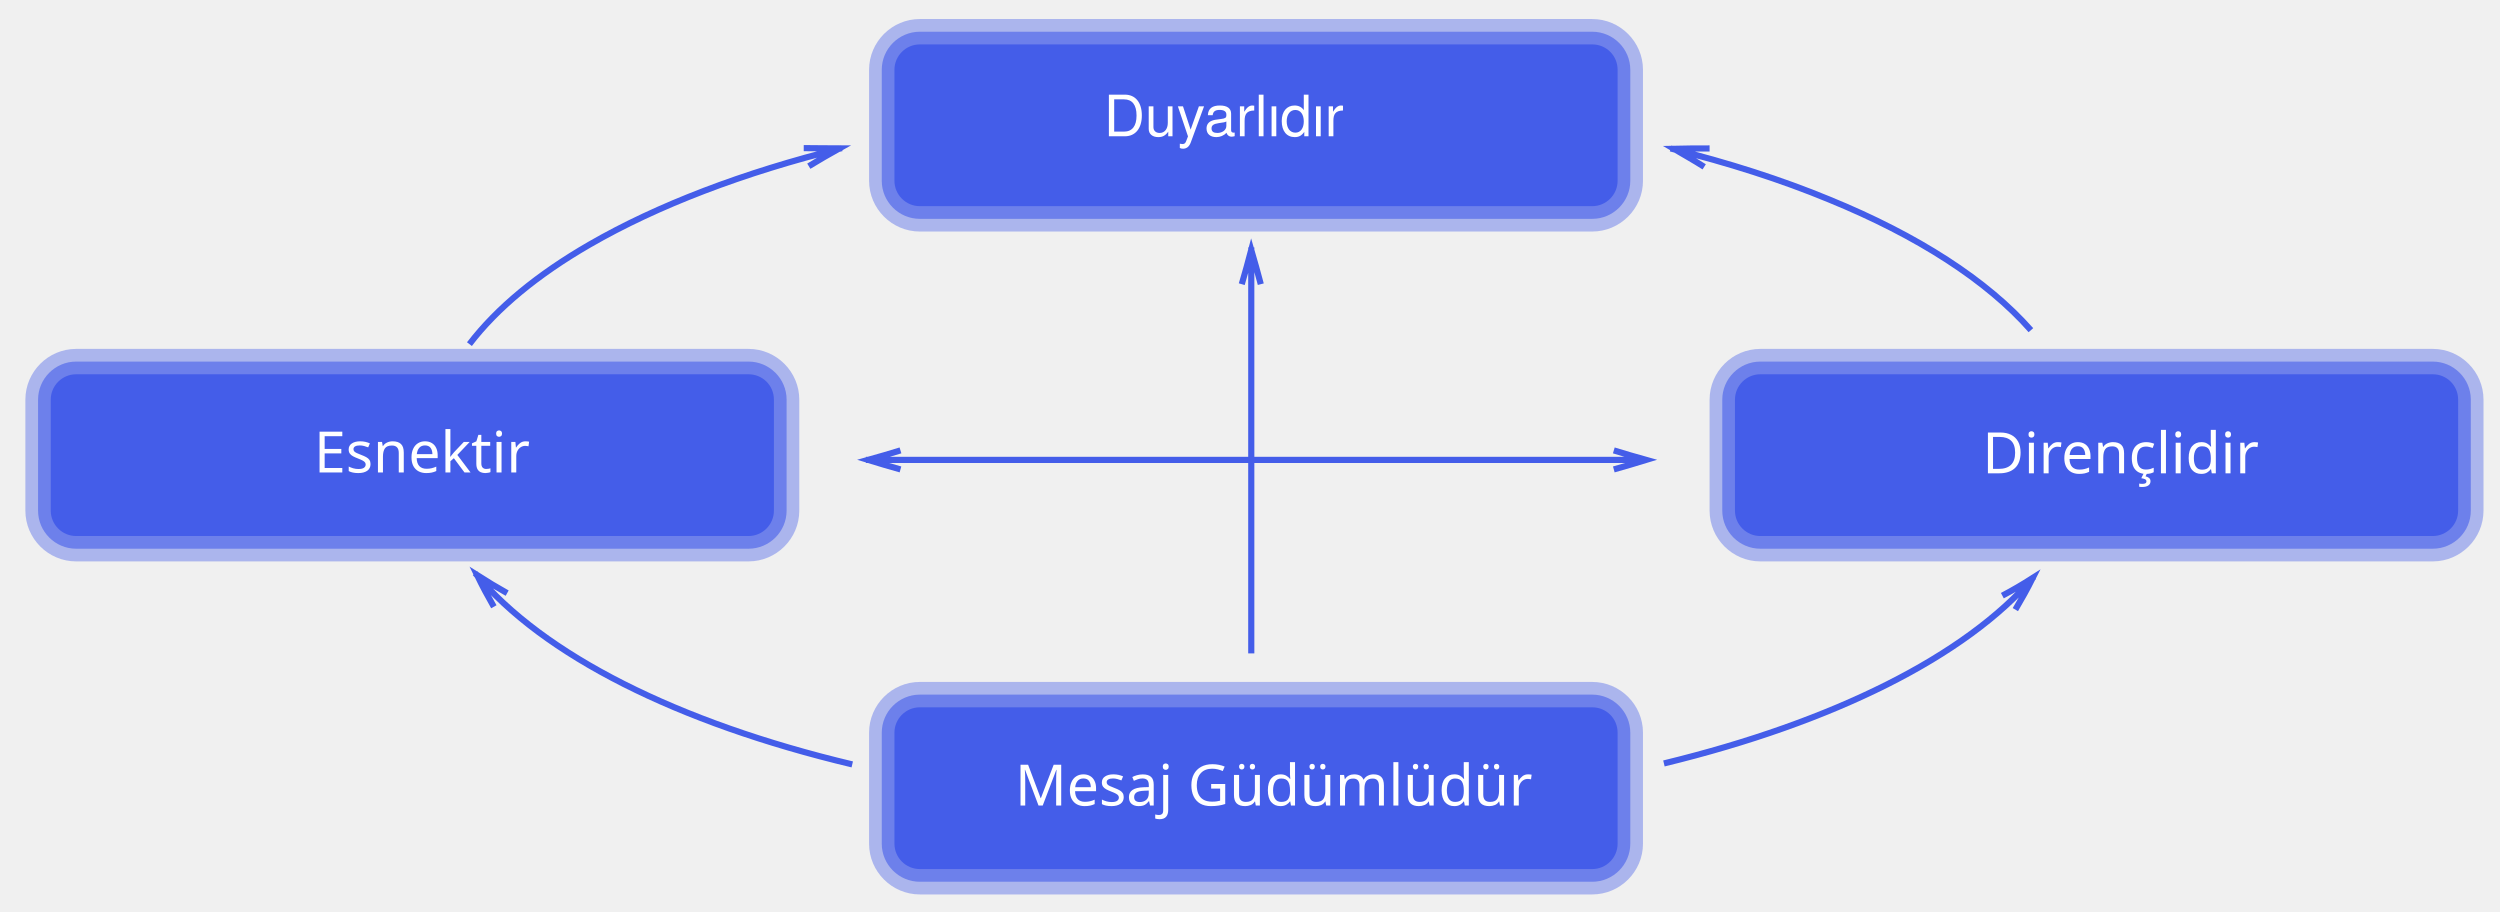
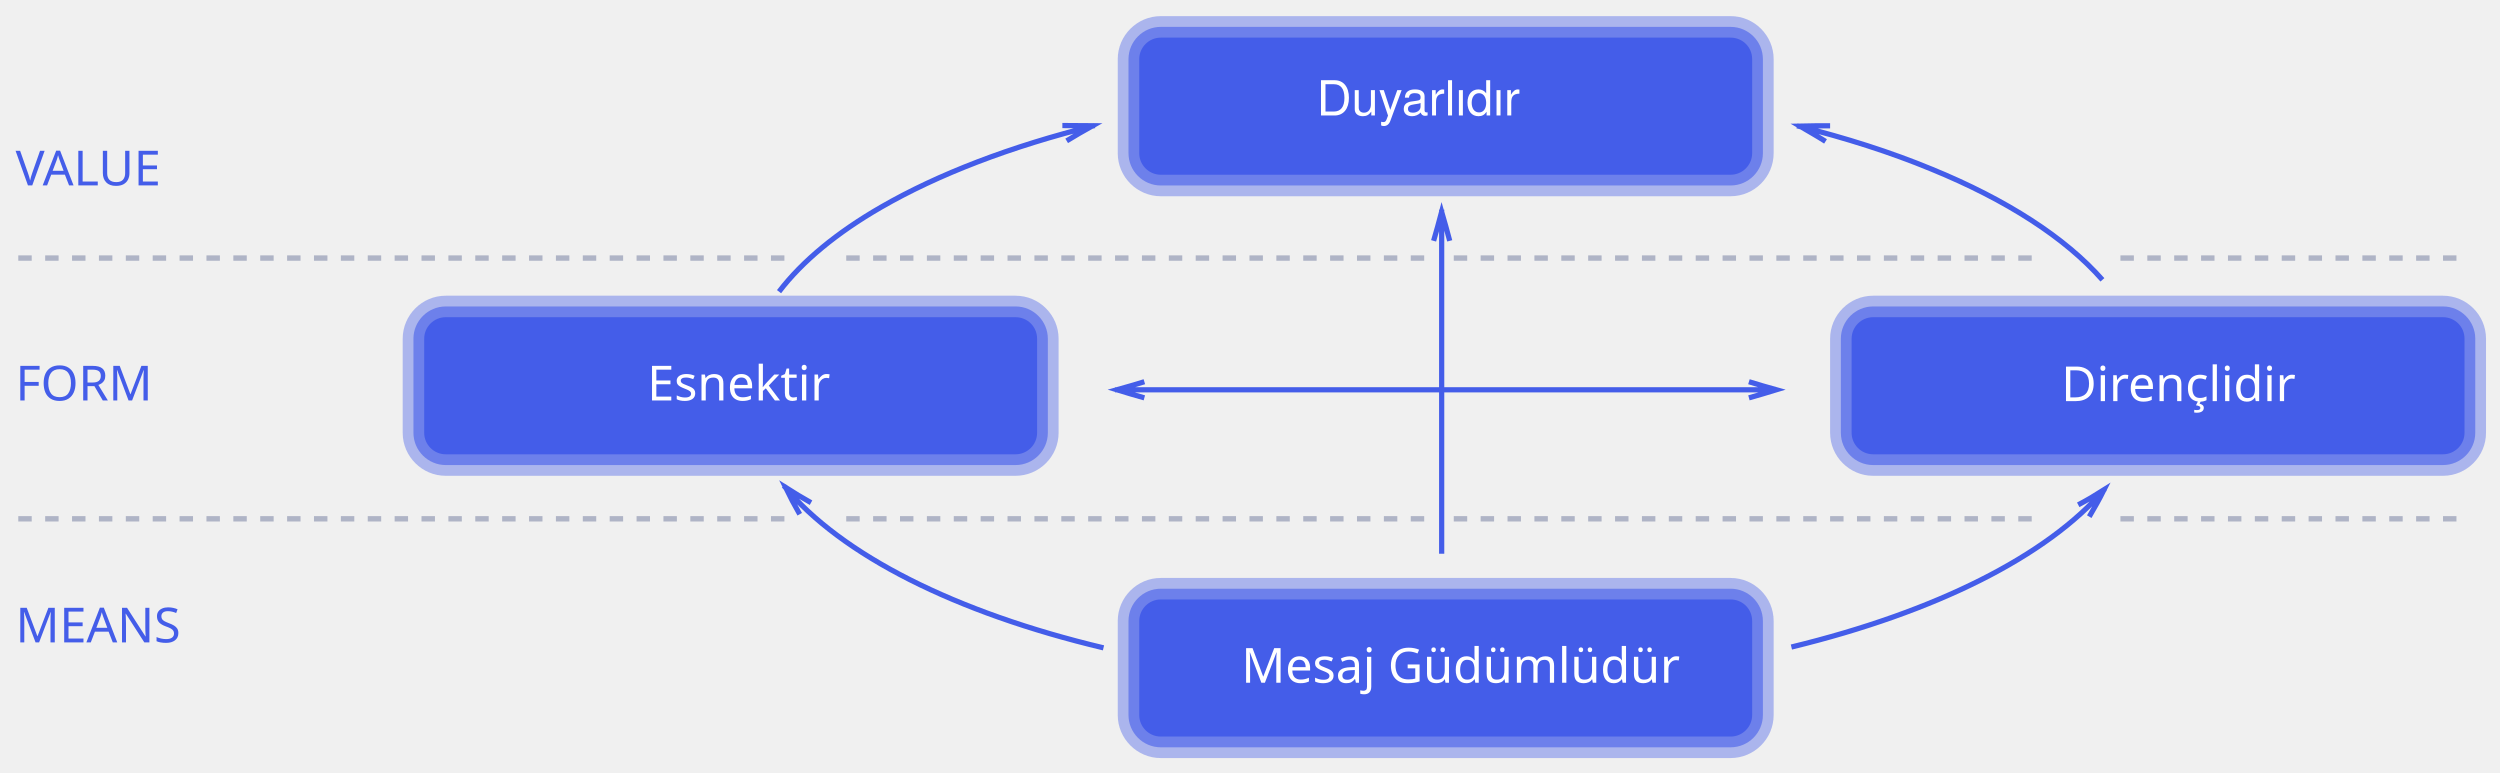
- <svg xmlns="http://www.w3.org/2000/svg" version="1.1" x="0px" y="0px" viewBox="0 0 788.2 287.3" enable-background="new 0 0 788.2 287.3" xml:space="preserve">
-   <g id="Layer_1">
+ <svg xmlns="http://www.w3.org/2000/svg" version="1.1" id="Layer_1" x="0px" y="0px" viewBox="0 0 930 287.3" style="enable-background:new 0 0 930 287.3;" xml:space="preserve">
+   <style type="text/css">
+ 	.st0{fill:none;stroke:#AFB4C6;stroke-width:2;stroke-miterlimit:10;stroke-dasharray:5;}
+ 	.st1{fill:#445DE9;}
+ 	.st2{font-family:'HelveticaNeue-Bold';}
+ 	.st3{font-size:18px;}
+ 	.st4{opacity:0.4;fill:#445DE9;enable-background:new    ;}
+ 	.st5{opacity:0.6;fill:#445DE9;enable-background:new    ;}
+ 	.st6{fill:#FFFFFF;}
+ 	.st7{font-family:'HelveticaNeue';}
+ 	.st8{font-family:'HelveticaNeue-Medium';}
+ 	.st9{fill:none;stroke:#445DE9;stroke-width:1.94;stroke-miterlimit:10;}
+ </style>
+   <g>
    <g>
-       <path opacity="0.4" fill-rule="evenodd" clip-rule="evenodd" fill="#445DE9" d="M290,73c-8.8,0-16-7.2-16-16V22    c0-8.8,7.2-16,16-16h212c8.8,0,16,7.2,16,16v35c0,8.8-7.2,16-16,16H290z" />
-       <path opacity="0.6" fill-rule="evenodd" clip-rule="evenodd" fill="#445DE9" d="M290,69c-6.6,0-12-5.4-12-12V22    c0-6.6,5.4-12,12-12h212c6.6,0,12,5.4,12,12v35c0,6.6-5.4,12-12,12H290z" />
-       <path fill-rule="evenodd" clip-rule="evenodd" fill="#445DE9" d="M502,14H290c-4.4,0-8,3.6-8,8v35c0,4.4,3.6,8,8,8h212    c4.4,0,8-3.6,8-8V22C510,17.5,506.4,14,502,14z" />
-       <text transform="matrix(1 0 0 1 347.9999 42.9651)" fill="#FFFFFF" font-family="'HelveticaNeue'" font-size="18">Duyarlıdır</text>
+       <line class="st0" x1="6.8" y1="96" x2="291.8" y2="96" />
+       <line class="st0" x1="314.8" y1="96" x2="533.8" y2="96" />
+       <line class="st0" x1="540.8" y1="96" x2="757.8" y2="96" />
+       <line class="st0" x1="788.8" y1="96" x2="914.8" y2="96" />
+     </g>
+     <g>
+       <line class="st0" x1="6.8" y1="193" x2="291.8" y2="193" />
+       <line class="st0" x1="314.8" y1="193" x2="531.8" y2="193" />
+       <line class="st0" x1="540.8" y1="193" x2="757.8" y2="193" />
+       <line class="st0" x1="788.8" y1="193" x2="914.8" y2="193" />
+     </g>
+     <g>
+       <text transform="matrix(1 0 0 1 5.7999 148.965)" class="st1 st2 st3">FORM</text>
+       <text transform="matrix(1 0 0 1 5.7999 238.965)" class="st1 st2 st3">MEANS</text>
+       <text transform="matrix(1 0 0 1 5.7999 68.965)" class="st1 st2 st3">VALUE</text>
+     </g>
+   </g>
+   <g id="Layer_1_1_">
+     <g>
+       <path class="st4" d="M431.8,73c-8.8,0-16-7.2-16-16V22c0-8.8,7.2-16,16-16h212c8.8,0,16,7.2,16,16v35c0,8.8-7.2,16-16,16H431.8z" />
+       <path class="st5" d="M431.8,69c-6.6,0-12-5.4-12-12V22c0-6.6,5.4-12,12-12h212c6.6,0,12,5.4,12,12v35c0,6.6-5.4,12-12,12H431.8z" />
+       <path class="st1" d="M643.8,14h-212c-4.4,0-8,3.6-8,8v35c0,4.4,3.6,8,8,8h212c4.4,0,8-3.6,8-8V22C651.8,17.5,648.2,14,643.8,14z" />
+       <text transform="matrix(1 0 0 1 489.7999 42.9651)" class="st6 st7 st3">Duyarlıdır</text>
      <g>
-         <path opacity="0.4" fill-rule="evenodd" clip-rule="evenodd" fill="#445DE9" d="M555,177c-8.8,0-16-7.2-16-16v-35     c0-8.8,7.2-16,16-16h212c8.8,0,16,7.2,16,16v35c0,8.8-7.2,16-16,16H555z" />
-         <path opacity="0.6" fill-rule="evenodd" clip-rule="evenodd" fill="#445DE9" d="M555,173c-6.6,0-12-5.4-12-12v-35     c0-6.6,5.4-12,12-12h212c6.6,0,12,5.4,12,12v35c0,6.6-5.4,12-12,12H555z" />
-         <path fill-rule="evenodd" clip-rule="evenodd" fill="#445DE9" d="M767,118H555c-4.4,0-8,3.6-8,8v35c0,4.4,3.6,8,8,8h212     c4.4,0,8-3.6,8-8v-35C775,121.5,771.4,118,767,118z" />
-         <text transform="matrix(1 0 0 1 625.0005 149.2253)" fill="#FFFFFF" font-family="'HelveticaNeue-Medium'" font-size="18">Dirençlidir</text>
+         <path class="st4" d="M696.8,177c-8.8,0-16-7.2-16-16v-35c0-8.8,7.2-16,16-16h212c8.8,0,16,7.2,16,16v35c0,8.8-7.2,16-16,16H696.8     z" />
+         <path class="st5" d="M696.8,173c-6.6,0-12-5.4-12-12v-35c0-6.6,5.4-12,12-12h212c6.6,0,12,5.4,12,12v35c0,6.6-5.4,12-12,12H696.8     z" />
+         <path class="st1" d="M908.8,118h-212c-4.4,0-8,3.6-8,8v35c0,4.4,3.6,8,8,8h212c4.4,0,8-3.6,8-8v-35     C916.8,121.5,913.2,118,908.8,118z" />
+         <text transform="matrix(1 0 0 1 766.8005 149.2253)" class="st6 st8 st3">Dirençlidir</text>
      </g>
      <g>
-         <path opacity="0.4" fill-rule="evenodd" clip-rule="evenodd" fill="#445DE9" d="M290,282c-8.8,0-16-7.2-16-16v-35     c0-8.8,7.2-16,16-16h212c8.8,0,16,7.2,16,16v35c0,8.8-7.2,16-16,16H290z" />
-         <path opacity="0.6" fill-rule="evenodd" clip-rule="evenodd" fill="#445DE9" d="M290,278c-6.6,0-12-5.4-12-12v-35     c0-6.6,5.4-12,12-12h212c6.6,0,12,5.4,12,12v35c0,6.6-5.4,12-12,12H290z" />
-         <path fill-rule="evenodd" clip-rule="evenodd" fill="#445DE9" d="M502,223H290c-4.4,0-8,3.6-8,8v35c0,4.4,3.6,8,8,8h212     c4.4,0,8-3.6,8-8v-35C510,226.5,506.4,223,502,223z" />
+         <path class="st4" d="M431.8,282c-8.8,0-16-7.2-16-16v-35c0-8.8,7.2-16,16-16h212c8.8,0,16,7.2,16,16v35c0,8.8-7.2,16-16,16H431.8     z" />
+         <path class="st5" d="M431.8,278c-6.6,0-12-5.4-12-12v-35c0-6.6,5.4-12,12-12h212c6.6,0,12,5.4,12,12v35c0,6.6-5.4,12-12,12H431.8     z" />
+         <path class="st1" d="M643.8,223h-212c-4.4,0-8,3.6-8,8v35c0,4.4,3.6,8,8,8h212c4.4,0,8-3.6,8-8v-35     C651.8,226.5,648.2,223,643.8,223z" />
      </g>
-       <text transform="matrix(1 0 0 1 320 253.9655)" fill="#FFFFFF" font-family="'HelveticaNeue-Medium'" font-size="18">Mesaj Güdümlüdür</text>
+       <text transform="matrix(1 0 0 1 461.8 253.9655)" class="st6 st8 st3">Mesaj Güdümlüdür</text>
      <g>
-         <path opacity="0.4" fill-rule="evenodd" clip-rule="evenodd" fill="#445DE9" d="M24,177c-8.8,0-16-7.2-16-16v-35     c0-8.8,7.2-16,16-16h212c8.8,0,16,7.2,16,16v35c0,8.8-7.2,16-16,16H24z" />
-         <path opacity="0.6" fill-rule="evenodd" clip-rule="evenodd" fill="#445DE9" d="M24,173c-6.6,0-12-5.4-12-12v-35     c0-6.6,5.4-12,12-12h212c6.6,0,12,5.4,12,12v35c0,6.6-5.4,12-12,12H24z" />
-         <path fill-rule="evenodd" clip-rule="evenodd" fill="#445DE9" d="M236,118H24c-4.4,0-8,3.6-8,8v35c0,4.4,3.6,8,8,8h212     c4.4,0,8-3.6,8-8v-35C244,121.5,240.4,118,236,118z" />
-         <text transform="matrix(1 0 0 1 98.9999 148.965)" fill="#FFFFFF" font-family="'HelveticaNeue-Medium'" font-size="18">Esnektir</text>
+         <path class="st4" d="M165.8,177c-8.8,0-16-7.2-16-16v-35c0-8.8,7.2-16,16-16h212c8.8,0,16,7.2,16,16v35c0,8.8-7.2,16-16,16H165.8     z" />
+         <path class="st5" d="M165.8,173c-6.6,0-12-5.4-12-12v-35c0-6.6,5.4-12,12-12h212c6.6,0,12,5.4,12,12v35c0,6.6-5.4,12-12,12H165.8     z" />
+         <path class="st1" d="M377.8,118h-212c-4.4,0-8,3.6-8,8v35c0,4.4,3.6,8,8,8h212c4.4,0,8-3.6,8-8v-35     C385.8,121.5,382.2,118,377.8,118z" />
+         <text transform="matrix(1 0 0 1 240.7999 148.965)" class="st6 st8 st3">Esnektir</text>
      </g>
    </g>
  </g>
  <g id="Layer_2">
-     <path fill="none" stroke="#445DE9" stroke-width="1.94" stroke-miterlimit="10" d="M265.4,46.7c-31.1,7.7-58.2,18.1-79.5,30.4   c-16.3,9.4-29.2,20-37.9,31.4 M253.4,46.7c3.9,0,7.3,0.1,11.2,0.1c-3.4,1.9-6.3,3.6-9.6,5.6 M149.8,180.7   c21.3,25.8,63.9,47.2,118.9,60.3 M155.7,191.3c-2-3.5-3.6-6.5-5.3-10c3.3,2.1,6.1,3.8,9.5,5.7 M524.6,240.7   c53.5-13,95.2-33.8,116.6-58.8 M635.4,192.2c2-3.4,3.7-6.4,5.5-10c-3.3,2.1-6.2,3.8-9.6,5.6 M640.3,104.1   c-13.8-15.7-35.7-29.8-63.6-41.2c-15-6.2-31.8-11.6-50-16.1 M539,46.8c-3.9,0-7.3,0-11.3,0.1c3.4,2,6.3,3.6,9.6,5.7 M394.5,78v128    M391.5,89.6c1.1-3.8,2-7,3-10.8c1.1,3.8,2,7,3,10.8 M273,145h246 M283.9,148c-3.6-1-6.6-1.9-10.2-3c3.6-1,6.6-1.9,10.2-3    M508.8,148c3.6-1,6.6-1.9,10.2-3c-3.6-1-6.6-1.9-10.2-3" />
+     <path class="st9" d="M407.2,46.7c-31.1,7.7-58.2,18.1-79.5,30.4c-16.3,9.4-29.2,20-37.9,31.4 M395.2,46.7c3.9,0,7.3,0.1,11.2,0.1   c-3.4,1.9-6.3,3.6-9.6,5.6 M291.6,180.7c21.3,25.8,63.9,47.2,118.9,60.3 M297.5,191.3c-2-3.5-3.6-6.5-5.3-10   c3.3,2.1,6.1,3.8,9.5,5.7 M666.4,240.7c53.5-13,95.2-33.8,116.6-58.8 M777.2,192.2c2-3.4,3.7-6.4,5.5-10c-3.3,2.1-6.2,3.8-9.6,5.6    M782.1,104.1c-13.8-15.7-35.7-29.8-63.6-41.2c-15-6.2-31.8-11.6-50-16.1 M680.8,46.8c-3.9,0-7.3,0-11.3,0.1c3.4,2,6.3,3.6,9.6,5.7    M536.3,78v128 M533.3,89.6c1.1-3.8,2-7,3-10.8c1.1,3.8,2,7,3,10.8 M414.8,145h246 M425.7,148c-3.6-1-6.6-1.9-10.2-3   c3.6-1,6.6-1.9,10.2-3 M650.6,148c3.6-1,6.6-1.9,10.2-3c-3.6-1-6.6-1.9-10.2-3" />
  </g>
</svg>
